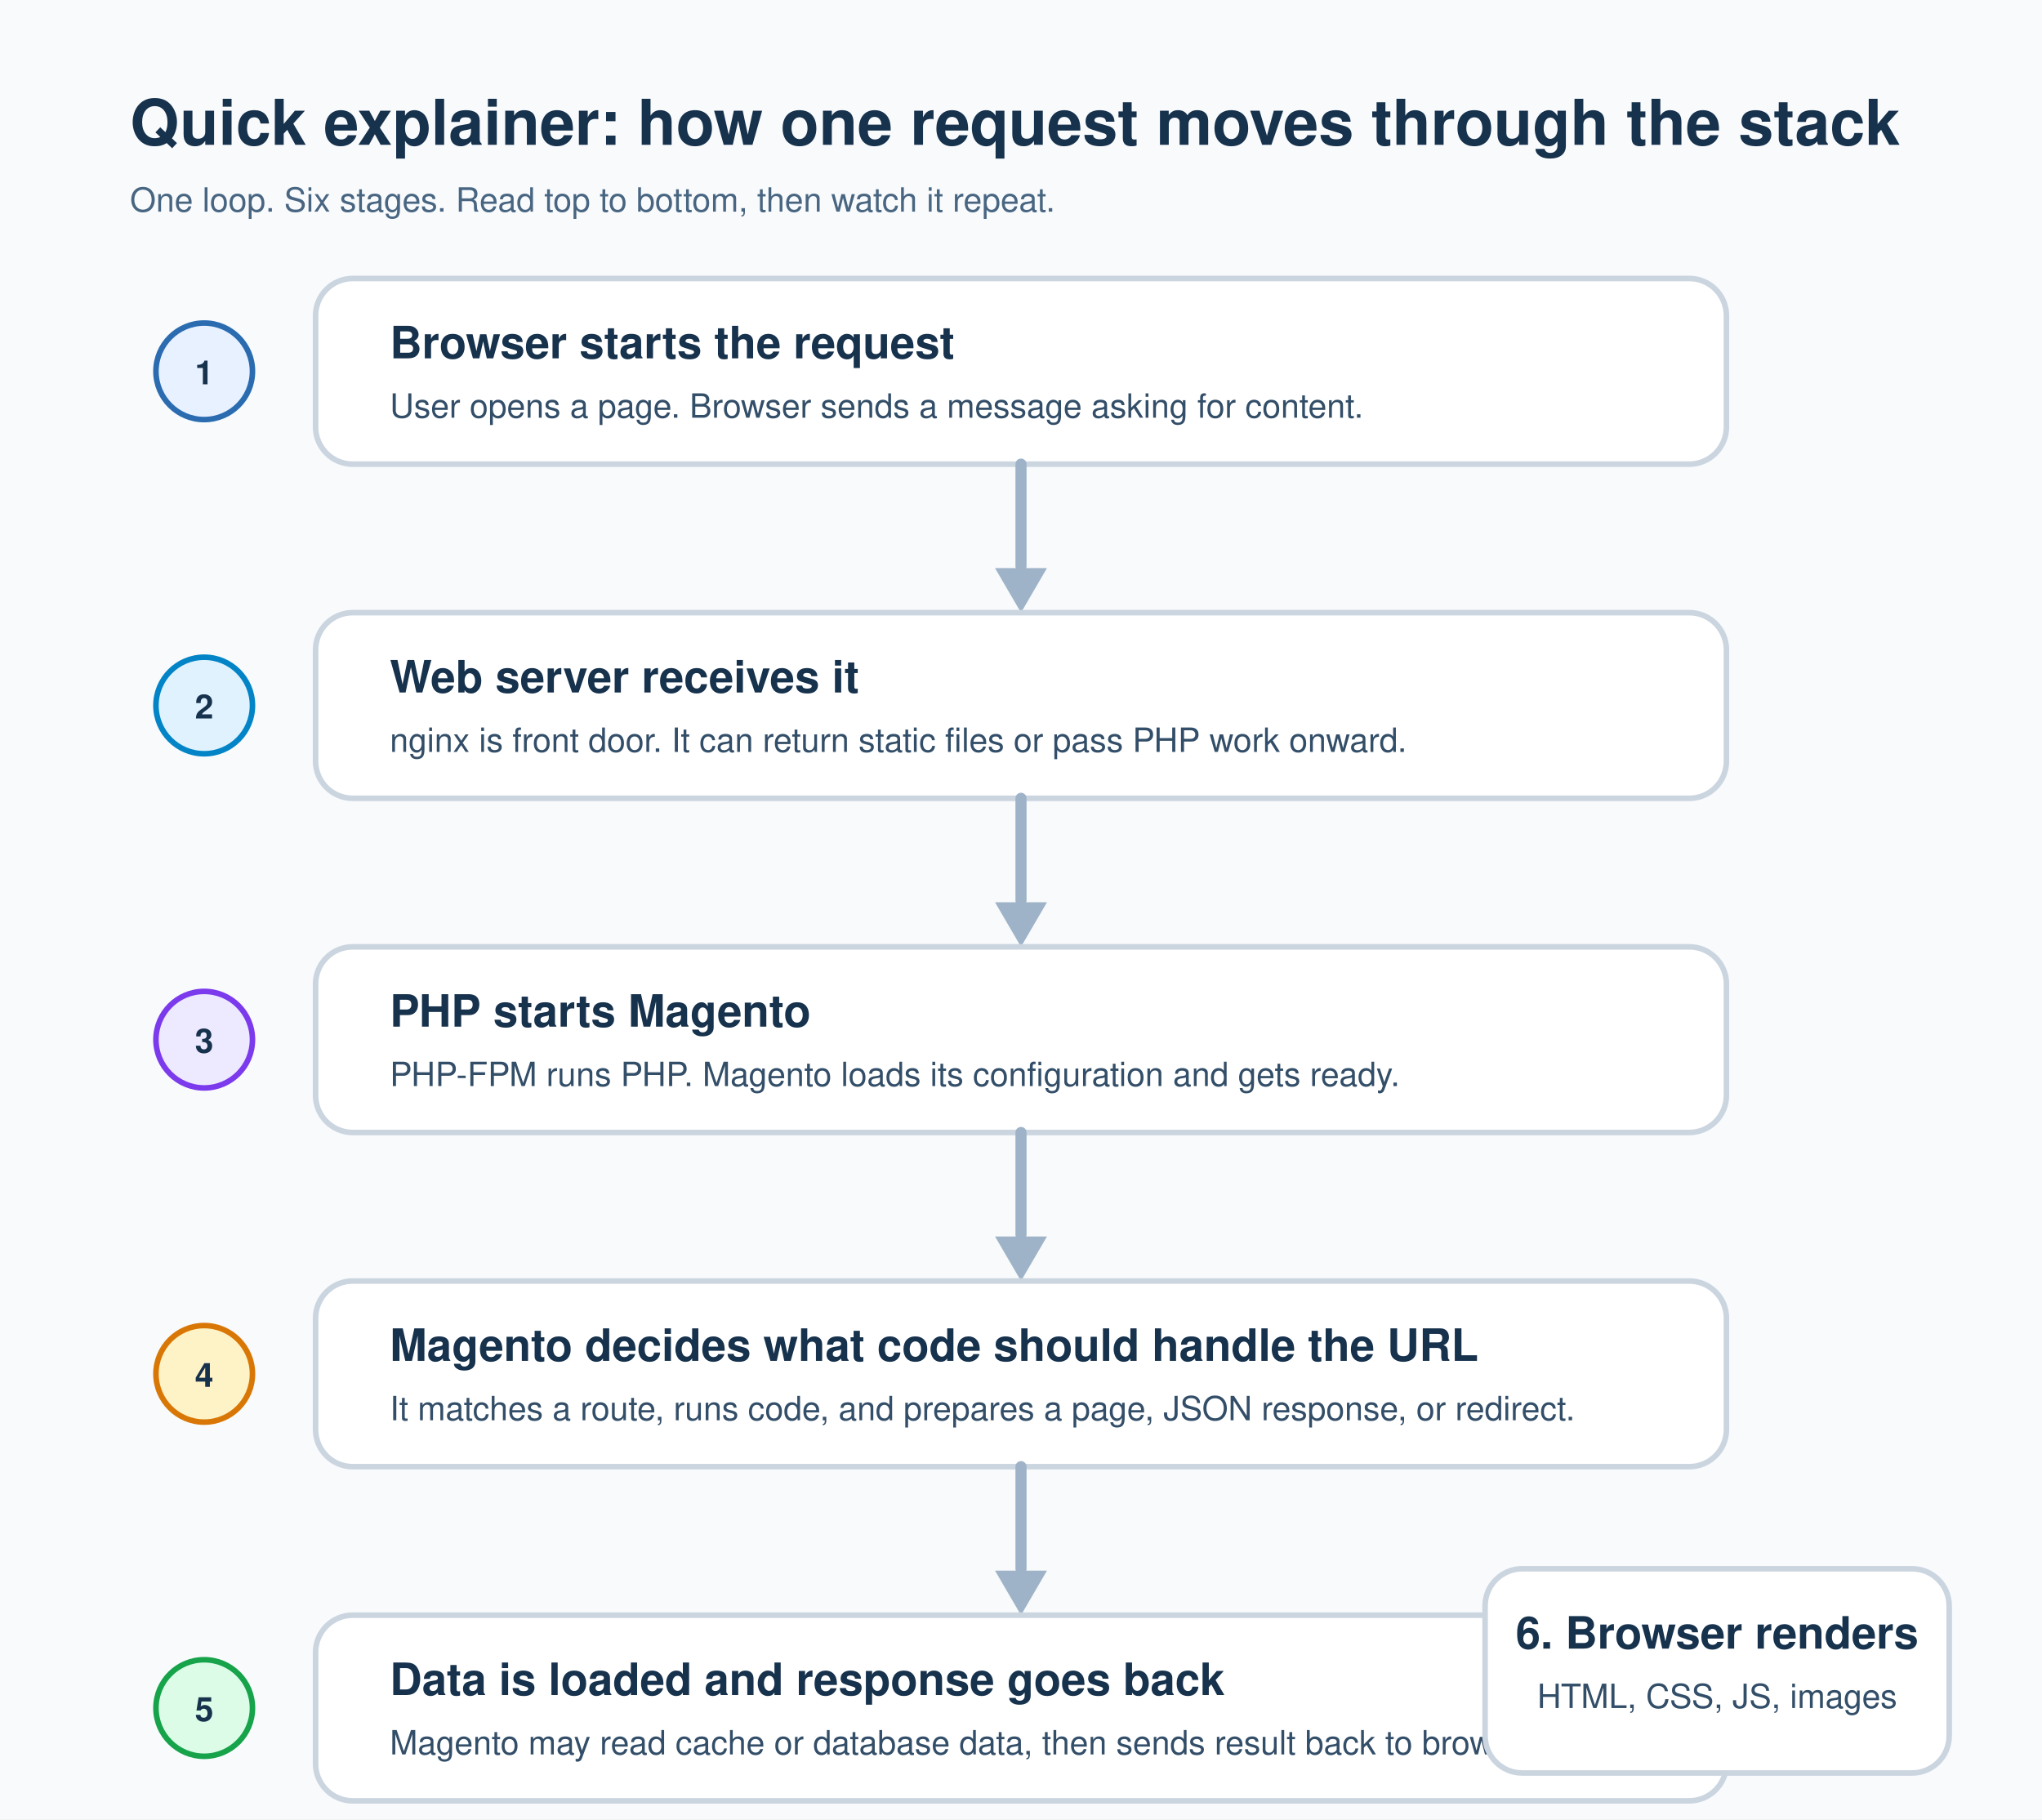
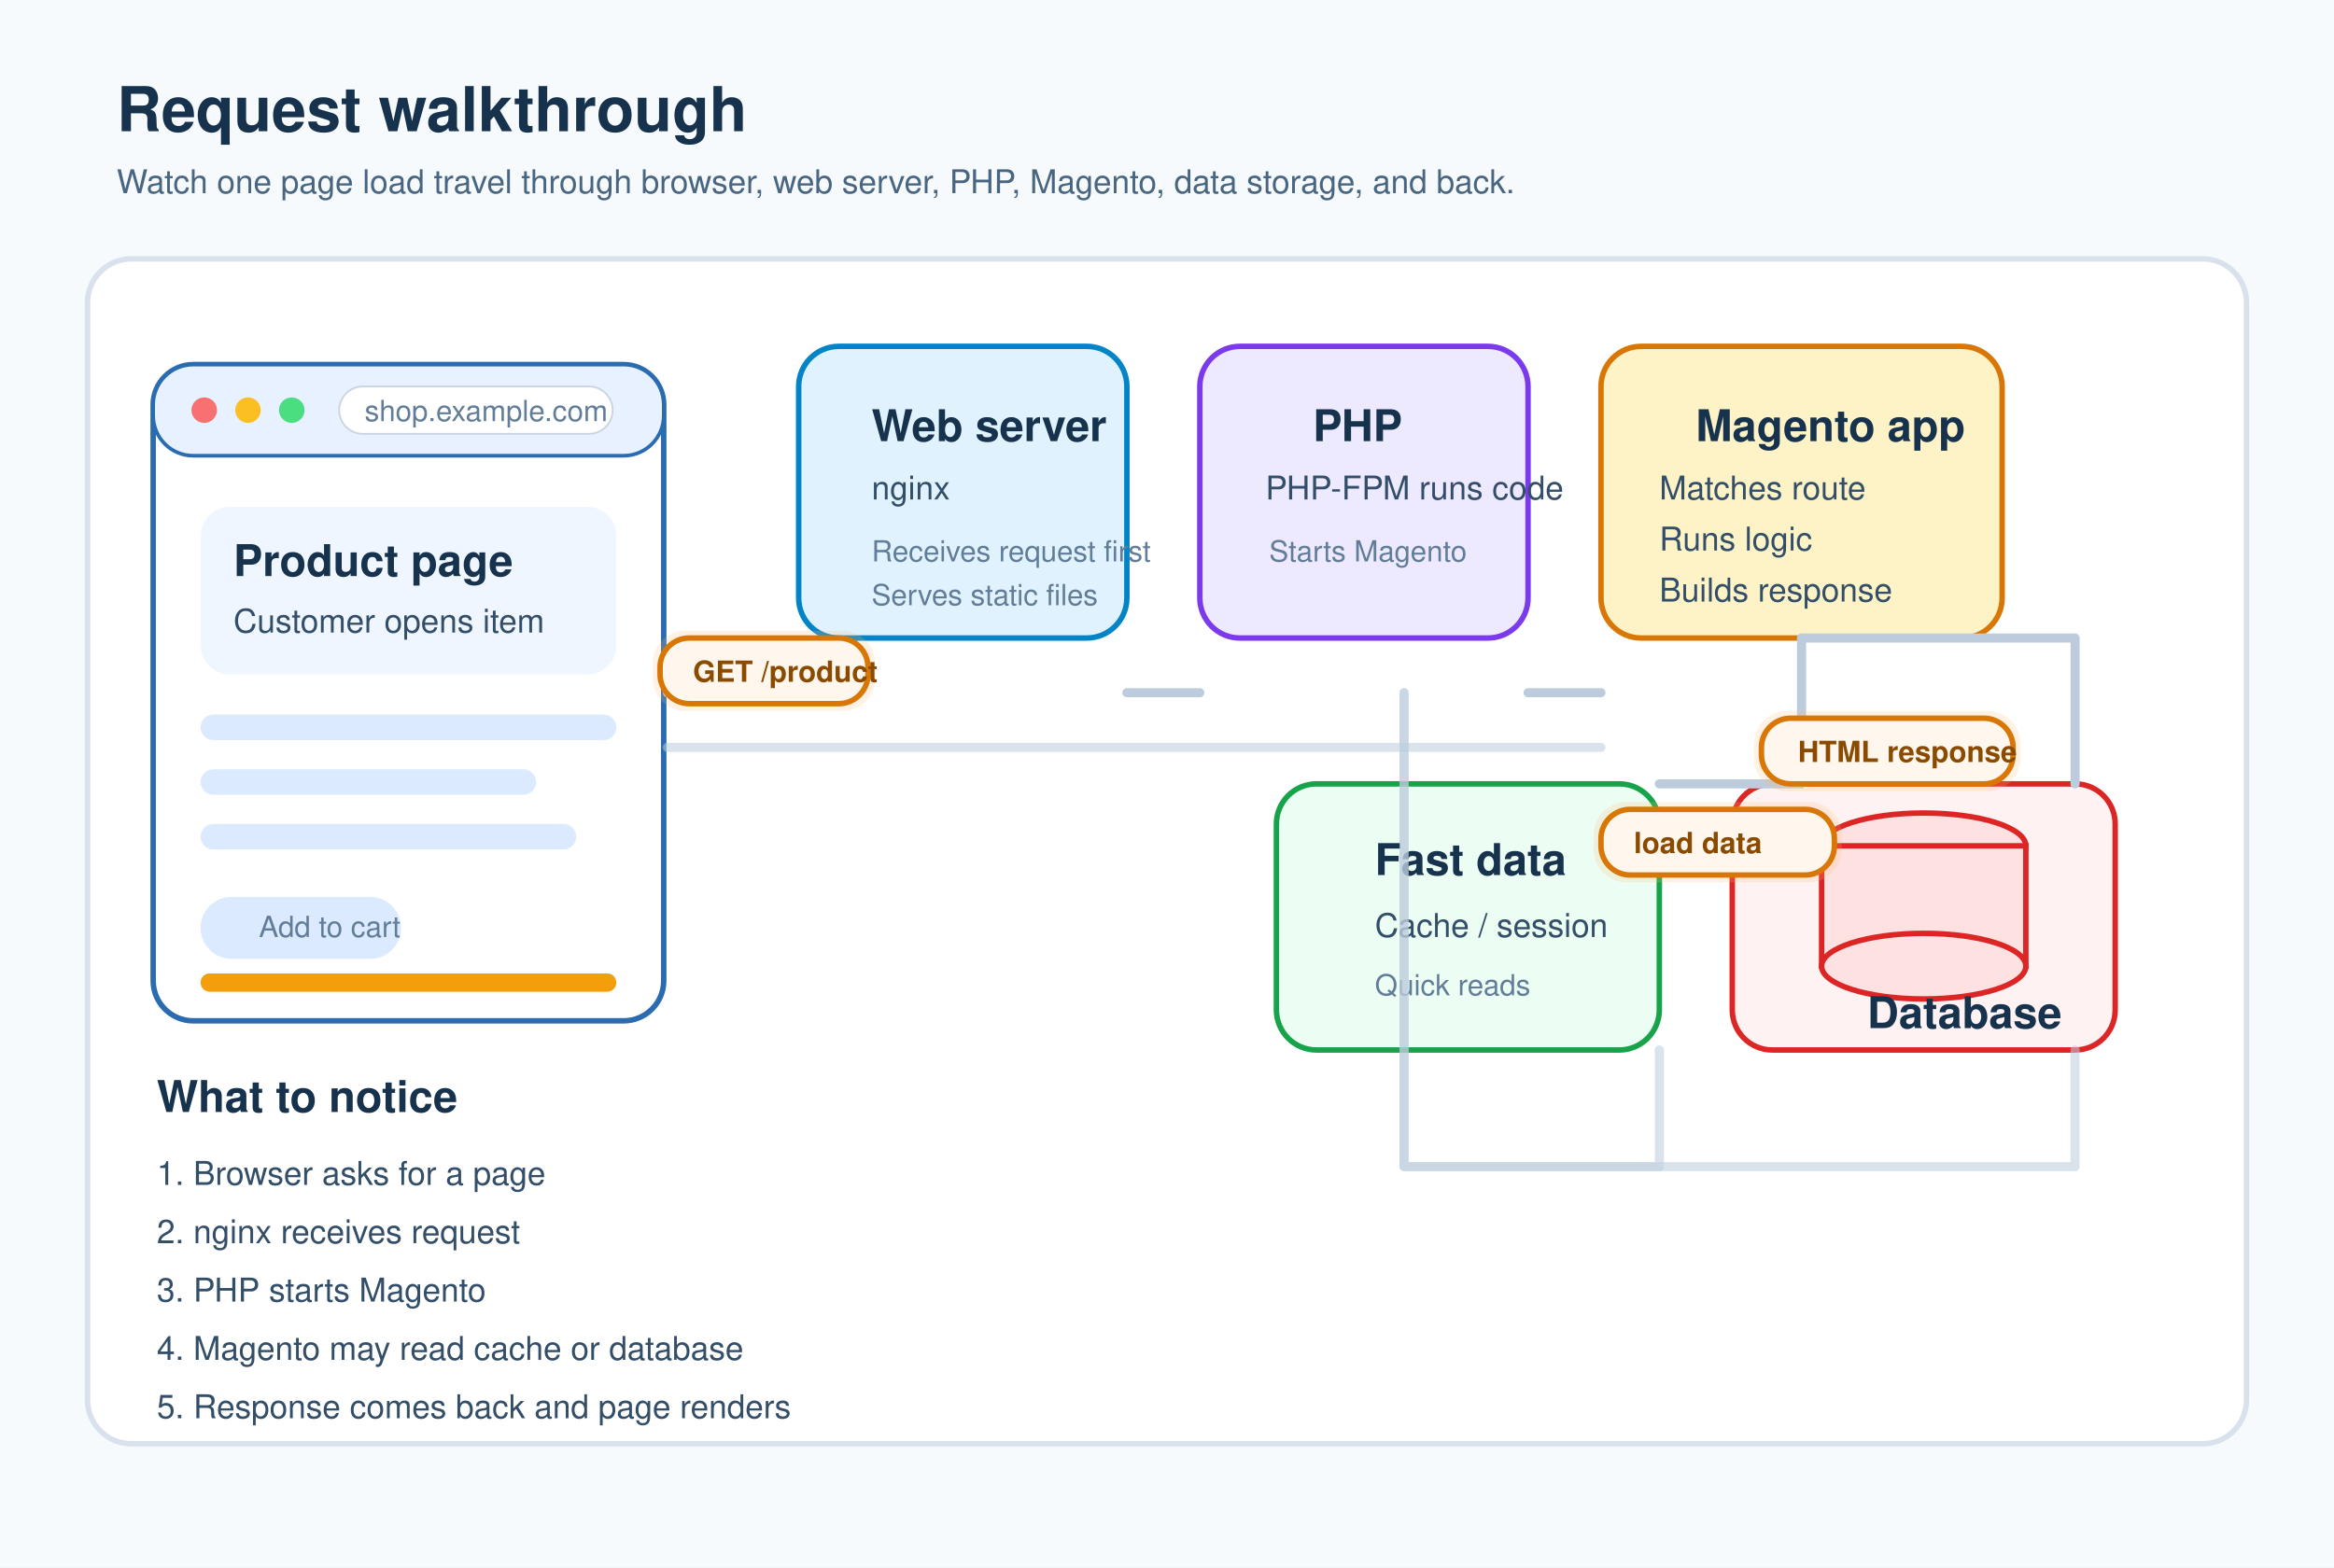
- <svg xmlns="http://www.w3.org/2000/svg" width="1100" height="980" viewBox="0 0 1100 980" role="img" aria-labelledby="title desc">
+ <svg xmlns="http://www.w3.org/2000/svg" width="1280" height="860" viewBox="0 0 1280 860" role="img" aria-labelledby="title desc">
  <style>
-     .bg { fill: #f8fafc; }
+     .bg { fill: #f7fafc; }
+     .panel { fill: #ffffff; stroke: #d9e2ec; stroke-width: 3; rx: 24; }
    .title { font: 700 34px Helvetica, Arial, sans-serif; fill: #17324d; }
    .subtitle { font: 18px Helvetica, Arial, sans-serif; fill: #486581; }
-     .label { font: 700 24px Helvetica, Arial, sans-serif; fill: #17324d; }
+     .card-title { font: 700 24px Helvetica, Arial, sans-serif; fill: #17324d; }
    .copy { font: 18px Helvetica, Arial, sans-serif; fill: #334e68; }
-     .stepnum { font: 700 18px Helvetica, Arial, sans-serif; fill: #17324d; }
-     .box { fill: #ffffff; stroke: #cbd5e0; stroke-width: 3; rx: 20; }
-     .arrow { stroke: #9fb3c8; stroke-width: 6; fill: none; stroke-linecap: round; stroke-linejoin: round; }
-     .dot { fill: #d97706; opacity: 0; }
+     .small { font: 16px Helvetica, Arial, sans-serif; fill: #627d98; }
+     .chip-text { font: 700 16px Helvetica, Arial, sans-serif; fill: #8a4b00; }
+     .browser-bar { fill: #e8f1ff; stroke: #2b6cb0; stroke-width: 2; }
+     .browser-body { fill: #ffffff; stroke: #2b6cb0; stroke-width: 3; }
+     .browser-line { fill: #dbeafe; }
+     .browser-hero { fill: #eff6ff; }
+     .server-fill { fill: #e0f2fe; stroke: #0284c7; stroke-width: 3; }
+     .php-fill { fill: #ede9fe; stroke: #7c3aed; stroke-width: 3; }
+     .magento-fill { fill: #fef3c7; stroke: #d97706; stroke-width: 3; }
+     .data-fill { fill: #ecfdf3; stroke: #16a34a; stroke-width: 3; }
+     .db-fill { fill: #fef2f2; stroke: #dc2626; stroke-width: 3; }
+     .arrow { stroke: #bcccdc; stroke-width: 5; fill: none; stroke-linecap: round; stroke-linejoin: round; }
+     .pulse { opacity: .55; }
+     .chip { fill: #fff7ed; stroke: #d97706; stroke-width: 3; rx: 16; }
+     .chip-shadow { fill: #fdba74; opacity: .2; rx: 18; }
+     .render-content { opacity: 0; animation: render-content 10s infinite; }
+     .loading-bar { transform-origin: left center; animation: loading-bar 10s infinite; }
+     .flash-browser { animation: flash-browser 10s infinite; }
+     .flash-server { animation: flash-server 10s infinite; }
+     .flash-php { animation: flash-php 10s infinite; }
+     .flash-magento { animation: flash-magento 10s infinite; }
+     .flash-data { animation: flash-data 10s infinite; }
+     .request-chip { animation: request-chip 10s infinite ease-in-out; }
+     .request-chip-back { animation: request-chip-back 10s infinite ease-in-out; }
+     .response-chip { animation: response-chip 10s infinite ease-in-out; }
+     .status-1 { animation: status-1 10s infinite; }
+     .status-2 { animation: status-2 10s infinite; }
+     .status-3 { animation: status-3 10s infinite; }
+     .status-4 { animation: status-4 10s infinite; }
+     .status-5 { animation: status-5 10s infinite; }

-     .stepbox {
-       animation: pulse 12s infinite;
-       transform-box: fill-box;
-       transform-origin: center;
-     }
- 
-     .arrowflash {
-       animation: flash 12s infinite;
-     }
- 
-     .dotmove {
-       animation: travel 12s infinite;
-     }
- 
-     .delay1 { animation-delay: 0s; }
-     .delay2 { animation-delay: 2s; }
-     .delay3 { animation-delay: 4s; }
-     .delay4 { animation-delay: 6s; }
-     .delay5 { animation-delay: 8s; }
-     .delay6 { animation-delay: 10s; }
- 
-     @keyframes pulse {
-       0%, 12% { opacity: 1; }
-       4%, 8% { opacity: 1; }
-       2%, 10% { opacity: 1; }
-       0%, 100% { }
-       0%, 100% { }
-     }
- 
-     @keyframes flash {
-       0%, 100% { stroke: #9fb3c8; }
-       8%, 16% { stroke: #d97706; }
-     }
- 
-     @keyframes travel {
-       0%, 100% { opacity: 0; }
-       10%, 15% { opacity: 1; }
-       18%, 100% { opacity: 0; }
-     }
- 
-     .active1 { animation: glow1 12s infinite; }
-     .active2 { animation: glow2 12s infinite; }
-     .active3 { animation: glow3 12s infinite; }
-     .active4 { animation: glow4 12s infinite; }
-     .active5 { animation: glow5 12s infinite; }
-     .active6 { animation: glow6 12s infinite; }
- 
-     @keyframes glow1 {
-       0%, 12% { fill: #fff7ed; stroke: #d97706; }
-       13%, 100% { fill: #ffffff; stroke: #cbd5e0; }
-     }
-     @keyframes glow2 {
-       0%, 15% { fill: #ffffff; stroke: #cbd5e0; }
-       16%, 28% { fill: #fff7ed; stroke: #d97706; }
-       29%, 100% { fill: #ffffff; stroke: #cbd5e0; }
-     }
-     @keyframes glow3 {
-       0%, 31% { fill: #ffffff; stroke: #cbd5e0; }
-       32%, 44% { fill: #fff7ed; stroke: #d97706; }
-       45%, 100% { fill: #ffffff; stroke: #cbd5e0; }
-     }
-     @keyframes glow4 {
-       0%, 47% { fill: #ffffff; stroke: #cbd5e0; }
-       48%, 60% { fill: #fff7ed; stroke: #d97706; }
-       61%, 100% { fill: #ffffff; stroke: #cbd5e0; }
-     }
-     @keyframes glow5 {
-       0%, 63% { fill: #ffffff; stroke: #cbd5e0; }
-       64%, 76% { fill: #fff7ed; stroke: #d97706; }
-       77%, 100% { fill: #ffffff; stroke: #cbd5e0; }
-     }
-     @keyframes glow6 {
-       0%, 79% { fill: #ffffff; stroke: #cbd5e0; }
-       80%, 96% { fill: #fff7ed; stroke: #d97706; }
-       97%, 100% { fill: #ffffff; stroke: #cbd5e0; }
-     }
- 
-     .arrow1 { animation: arrow1 12s infinite; }
-     .arrow2 { animation: arrow2 12s infinite; }
-     .arrow3 { animation: arrow3 12s infinite; }
-     .arrow4 { animation: arrow4 12s infinite; }
-     .arrow5 { animation: arrow5 12s infinite; }
- 
-     @keyframes arrow1 {
-       0%, 12% { stroke: #d97706; }
-       13%, 100% { stroke: #9fb3c8; }
-     }
-     @keyframes arrow2 {
-       0%, 15% { stroke: #9fb3c8; }
-       16%, 28% { stroke: #d97706; }
-       29%, 100% { stroke: #9fb3c8; }
-     }
-     @keyframes arrow3 {
-       0%, 31% { stroke: #9fb3c8; }
-       32%, 44% { stroke: #d97706; }
-       45%, 100% { stroke: #9fb3c8; }
-     }
-     @keyframes arrow4 {
-       0%, 47% { stroke: #9fb3c8; }
-       48%, 60% { stroke: #d97706; }
-       61%, 100% { stroke: #9fb3c8; }
-     }
-     @keyframes arrow5 {
-       0%, 63% { stroke: #9fb3c8; }
-       64%, 76% { stroke: #d97706; }
-       77%, 100% { stroke: #9fb3c8; }
+     @keyframes flash-browser {
+       0%, 12% { stroke: #d97706; fill: #fff7ed; }
+       13%, 100% { stroke: #2b6cb0; fill: #ffffff; }
+     }
+     @keyframes flash-server {
+       0%, 15% { stroke: #0284c7; fill: #e0f2fe; }
+       16%, 28% { stroke: #d97706; fill: #fff7ed; }
+       29%, 100% { stroke: #0284c7; fill: #e0f2fe; }
+     }
+     @keyframes flash-php {
+       0%, 31% { stroke: #7c3aed; fill: #ede9fe; }
+       32%, 44% { stroke: #d97706; fill: #fff7ed; }
+       45%, 100% { stroke: #7c3aed; fill: #ede9fe; }
+     }
+     @keyframes flash-magento {
+       0%, 47% { stroke: #d97706; fill: #fef3c7; }
+       48%, 60% { stroke: #92400e; fill: #fff7ed; }
+       61%, 100% { stroke: #d97706; fill: #fef3c7; }
+     }
+     @keyframes flash-data {
+       0%, 63% { opacity: 1; }
+       64%, 78% { opacity: .75; }
+       79%, 100% { opacity: 1; }
+     }
+     @keyframes request-chip {
+       0%, 10% { opacity: 0; transform: translate(0px, 0px); }
+       12%, 18% { opacity: 1; transform: translate(145px, 0px); }
+       20%, 28% { opacity: 1; transform: translate(345px, 0px); }
+       30%, 38% { opacity: 1; transform: translate(560px, 0px); }
+       40%, 48% { opacity: 1; transform: translate(770px, 0px); }
+       50%, 100% { opacity: 0; transform: translate(770px, 0px); }
+     }
+     @keyframes request-chip-back {
+       0%, 46% { opacity: 0; transform: translate(0px, 0px); }
+       48%, 56% { opacity: 1; transform: translate(0px, 0px); }
+       58%, 66% { opacity: 1; transform: translate(-200px, 0px); }
+       68%, 76% { opacity: 1; transform: translate(200px, 0px); }
+       78%, 100% { opacity: 0; transform: translate(200px, 0px); }
+     }
+     @keyframes response-chip {
+       0%, 58% { opacity: 0; transform: translate(0px, 0px); }
+       60%, 68% { opacity: 1; transform: translate(-220px, 0px); }
+       70%, 78% { opacity: 1; transform: translate(-440px, 0px); }
+       80%, 88% { opacity: 1; transform: translate(-665px, 0px); }
+       90%, 96% { opacity: 1; transform: translate(-885px, 0px); }
+       98%, 100% { opacity: 0; transform: translate(-885px, 0px); }
+     }
+     @keyframes loading-bar {
+       0%, 83% { transform: scaleX(0); }
+       86%, 100% { transform: scaleX(1); }
+     }
+     @keyframes render-content {
+       0%, 84% { opacity: 0; }
+       88%, 100% { opacity: 1; }
+     }
+     @keyframes status-1 {
+       0%, 11% { opacity: 1; }
+       12%, 100% { opacity: .35; }
+     }
+     @keyframes status-2 {
+       0%, 15% { opacity: .35; }
+       16%, 27% { opacity: 1; }
+       28%, 100% { opacity: .35; }
+     }
+     @keyframes status-3 {
+       0%, 31% { opacity: .35; }
+       32%, 43% { opacity: 1; }
+       44%, 100% { opacity: .35; }
+     }
+     @keyframes status-4 {
+       0%, 47% { opacity: .35; }
+       48%, 59% { opacity: 1; }
+       60%, 100% { opacity: .35; }
+     }
+     @keyframes status-5 {
+       0%, 63% { opacity: .35; }
+       64%, 79% { opacity: 1; }
+       80%, 100% { opacity: .35; }
    }
  </style>
-   <rect class="bg" width="1100" height="980" />
-   <text x="70" y="78" class="title">Quick explainer: how one request moves through the stack</text>
-   <text x="70" y="114" class="subtitle">One loop. Six stages. Read top to bottom, then watch it repeat.</text>
+   <rect class="bg" width="1280" height="860" />
+   <text x="64" y="72" class="title">Request walkthrough</text>
+   <text x="64" y="106" class="subtitle">Watch one page load travel through browser, web server, PHP, Magento, data storage, and back.</text>
+   <rect x="48" y="142" width="1184" height="650" class="panel" />
+   <g transform="translate(84 200)">
+     <rect x="0" y="0" width="280" height="360" rx="22" class="browser-body flash-browser" />
+     <rect x="0" y="0" width="280" height="50" rx="22" class="browser-bar" />
+     <circle cx="28" cy="25" r="7" fill="#f87171" />
+     <circle cx="52" cy="25" r="7" fill="#fbbf24" />
+     <circle cx="76" cy="25" r="7" fill="#4ade80" />
+     <rect x="102" y="12" width="150" height="26" rx="13" fill="#ffffff" stroke="#cbd5e0" />
+     <text x="116" y="31" class="small">shop.example.com</text>
+     <rect x="26" y="78" width="228" height="92" rx="16" class="browser-hero" />
+     <text x="44" y="116" class="card-title">Product page</text>
+     <text x="44" y="147" class="copy">Customer opens item</text>
+     <rect x="26" y="192" width="228" height="14" rx="7" class="browser-line" />
+     <rect x="26" y="222" width="184" height="14" rx="7" class="browser-line" />
+     <rect x="26" y="252" width="206" height="14" rx="7" class="browser-line" />
+     <rect x="26" y="292" width="110" height="34" rx="17" fill="#dbeafe" />
+     <text x="58" y="314" class="small">Add to cart</text>
+     <g class="render-content">
+       <rect x="26" y="192" width="228" height="110" rx="16" fill="#dcfce7" />
+       <text x="44" y="230" class="card-title">Page rendered</text>
+       <text x="44" y="260" class="copy">HTML came back</text>
+       <text x="44" y="288" class="copy">CSS + JS applied</text>
+     </g>
+     <rect x="26" y="334" width="228" height="10" rx="5" fill="#e2e8f0" />
+     <rect x="26" y="334" width="228" height="10" rx="5" fill="#f59e0b" class="loading-bar" />
+   </g>
+   <g transform="translate(438 190)">
+     <rect x="0" y="0" width="180" height="160" rx="22" class="server-fill flash-server" />
+     <text x="40" y="52" class="card-title">Web server</text>
+     <text x="40" y="84" class="copy">nginx</text>
+     <text x="40" y="118" class="small">Receives request first</text>
+     <text x="40" y="142" class="small">Serves static files</text>
+     <rect x="220" y="0" width="180" height="160" rx="22" class="php-fill flash-php" />
+     <text x="282" y="52" class="card-title">PHP</text>
+     <text x="256" y="84" class="copy">PHP-FPM runs code</text>
+     <text x="258" y="118" class="small">Starts Magento</text>
+     <rect x="440" y="0" width="220" height="160" rx="22" class="magento-fill flash-magento" />
+     <text x="492" y="52" class="card-title">Magento app</text>
+     <text x="472" y="84" class="copy">Matches route</text>
+     <text x="472" y="112" class="copy">Runs logic</text>
+     <text x="472" y="140" class="copy">Builds response</text>
+   </g>
+   <g transform="translate(700 430)">
+     <rect x="0" y="0" width="210" height="146" rx="22" class="data-fill flash-data" />
+     <text x="54" y="50" class="card-title">Fast data</text>
+     <text x="54" y="84" class="copy">Cache / session</text>
+     <text x="54" y="116" class="small status-4">Quick reads</text>
+     <rect x="250" y="0" width="210" height="146" rx="22" class="db-fill flash-data" />
+     <ellipse cx="355" cy="34" rx="56" ry="18" fill="#fee2e2" stroke="#dc2626" stroke-width="3" />
+     <rect x="299" y="34" width="112" height="66" fill="#fee2e2" stroke="#dc2626" stroke-width="3" />
+     <ellipse cx="355" cy="100" rx="56" ry="18" fill="#fee2e2" stroke="#dc2626" stroke-width="3" />
+     <text x="324" y="134" class="card-title">Database</text>
+   </g>
  <g>
-     <circle cx="110" cy="200" r="26" fill="#e8f1ff" stroke="#2b6cb0" stroke-width="3" />
-     <text x="110" y="207" text-anchor="middle" class="stepnum">1</text>
-     <rect x="170" y="150" width="760" height="100" class="box active1" rx="20" />
-     <text x="210" y="193" class="label">Browser starts the request</text>
-     <text x="210" y="225" class="copy">User opens a page. Browser sends a message asking for content.</text>
-   </g>
-   <path d="M550 250 L550 305" class="arrow arrow1" />
-   <polygon points="550,330 536,306 564,306" fill="#9fb3c8">
-     <animate attributeName="fill" values="#d97706;#d97706;#9fb3c8;#9fb3c8" keyTimes="0;0.12;0.13;1" dur="12s" repeatCount="indefinite" />
-   </polygon>
-   <g>
-     <circle cx="110" cy="380" r="26" fill="#e0f2fe" stroke="#0284c7" stroke-width="3" />
-     <text x="110" y="387" text-anchor="middle" class="stepnum">2</text>
-     <rect x="170" y="330" width="760" height="100" class="box active2" rx="20" />
-     <text x="210" y="373" class="label">Web server receives it</text>
-     <text x="210" y="405" class="copy">nginx is front door. It can return static files or pass PHP work onward.</text>
-   </g>
-   <path d="M550 430 L550 485" class="arrow arrow2" />
-   <polygon points="550,510 536,486 564,486" fill="#9fb3c8">
-     <animate attributeName="fill" values="#9fb3c8;#9fb3c8;#d97706;#d97706;#9fb3c8" keyTimes="0;0.15;0.16;0.28;1" dur="12s" repeatCount="indefinite" />
-   </polygon>
-   <g>
-     <circle cx="110" cy="560" r="26" fill="#ede9fe" stroke="#7c3aed" stroke-width="3" />
-     <text x="110" y="567" text-anchor="middle" class="stepnum">3</text>
-     <rect x="170" y="510" width="760" height="100" class="box active3" rx="20" />
-     <text x="210" y="553" class="label">PHP starts Magento</text>
-     <text x="210" y="585" class="copy">PHP-FPM runs PHP. Magento loads its configuration and gets ready.</text>
-   </g>
-   <path d="M550 610 L550 665" class="arrow arrow3" />
-   <polygon points="550,690 536,666 564,666" fill="#9fb3c8">
-     <animate attributeName="fill" values="#9fb3c8;#9fb3c8;#9fb3c8;#d97706;#d97706;#9fb3c8" keyTimes="0;0.31;0.32;0.44;0.45;1" dur="12s" repeatCount="indefinite" />
-   </polygon>
-   <g>
-     <circle cx="110" cy="740" r="26" fill="#fef3c7" stroke="#d97706" stroke-width="3" />
-     <text x="110" y="747" text-anchor="middle" class="stepnum">4</text>
-     <rect x="170" y="690" width="760" height="100" class="box active4" rx="20" />
-     <text x="210" y="733" class="label">Magento decides what code should handle the URL</text>
-     <text x="210" y="765" class="copy">It matches a route, runs code, and prepares a page, JSON response, or redirect.</text>
-   </g>
-   <path d="M550 790 L550 845" class="arrow arrow4" />
-   <polygon points="550,870 536,846 564,846" fill="#9fb3c8">
-     <animate attributeName="fill" values="#9fb3c8;#9fb3c8;#9fb3c8;#9fb3c8;#d97706;#d97706;#9fb3c8" keyTimes="0;0.47;0.48;0.60;0.61;0.76;1" dur="12s" repeatCount="indefinite" />
-   </polygon>
-   <g>
-     <circle cx="110" cy="920" r="26" fill="#dcfce7" stroke="#16a34a" stroke-width="3" />
-     <text x="110" y="927" text-anchor="middle" class="stepnum">5</text>
-     <rect x="170" y="870" width="760" height="100" class="box active5" rx="20" />
-     <text x="210" y="913" class="label">Data is loaded and response goes back</text>
-     <text x="210" y="945" class="copy">Magento may read cache or database data, then sends result back to browser.</text>
-   </g>
-   <g>
-     <rect x="800" y="845" width="250" height="110" rx="20" class="box active6" />
-     <text x="925" y="888" text-anchor="middle" class="label">6. Browser renders</text>
-     <text x="925" y="920" text-anchor="middle" class="copy">HTML, CSS, JS, images</text>
+     <path d="M366 380 L438 380" class="arrow" />
+     <path d="M618 380 L658 380" class="arrow" />
+     <path d="M838 380 L878 380" class="arrow" />
+     <path d="M988 350 L988 430 L910 430" class="arrow" />
+     <path d="M988 350 L1138 350 L1138 430" class="arrow" />
+     <path d="M910 576 L910 640 L770 640 L770 380" class="arrow pulse" />
+     <path d="M1138 576 L1138 640 L770 640 L770 380" class="arrow pulse" />
+     <path d="M878 410 L366 410" class="arrow pulse" />
+   </g>
+   <g transform="translate(362 350)">
+     <rect x="-4" y="-4" width="122" height="44" class="chip-shadow" />
+     <rect x="0" y="0" width="114" height="36" class="chip request-chip" />
+     <text x="18" y="24" class="chip-text request-chip">GET /product</text>
+   </g>
+   <g transform="translate(878 444)">
+     <rect x="-4" y="-4" width="136" height="44" class="chip-shadow" />
+     <rect x="0" y="0" width="128" height="36" class="chip request-chip-back" />
+     <text x="18" y="24" class="chip-text request-chip-back">load data</text>
+   </g>
+   <g transform="translate(966 394)">
+     <rect x="-4" y="-4" width="146" height="44" class="chip-shadow" />
+     <rect x="0" y="0" width="138" height="36" class="chip response-chip" />
+     <text x="20" y="24" class="chip-text response-chip">HTML response</text>
+   </g>
+   <g transform="translate(86 610)">
+     <text x="0" y="0" class="card-title">What to notice</text>
+     <text x="0" y="40" class="copy status-1">1. Browser asks for a page</text>
+     <text x="0" y="72" class="copy status-2">2. nginx receives request</text>
+     <text x="0" y="104" class="copy status-3">3. PHP starts Magento</text>
+     <text x="0" y="136" class="copy status-4">4. Magento may read cache or database</text>
+     <text x="0" y="168" class="copy status-5">5. Response comes back and page renders</text>
  </g>
</svg>
